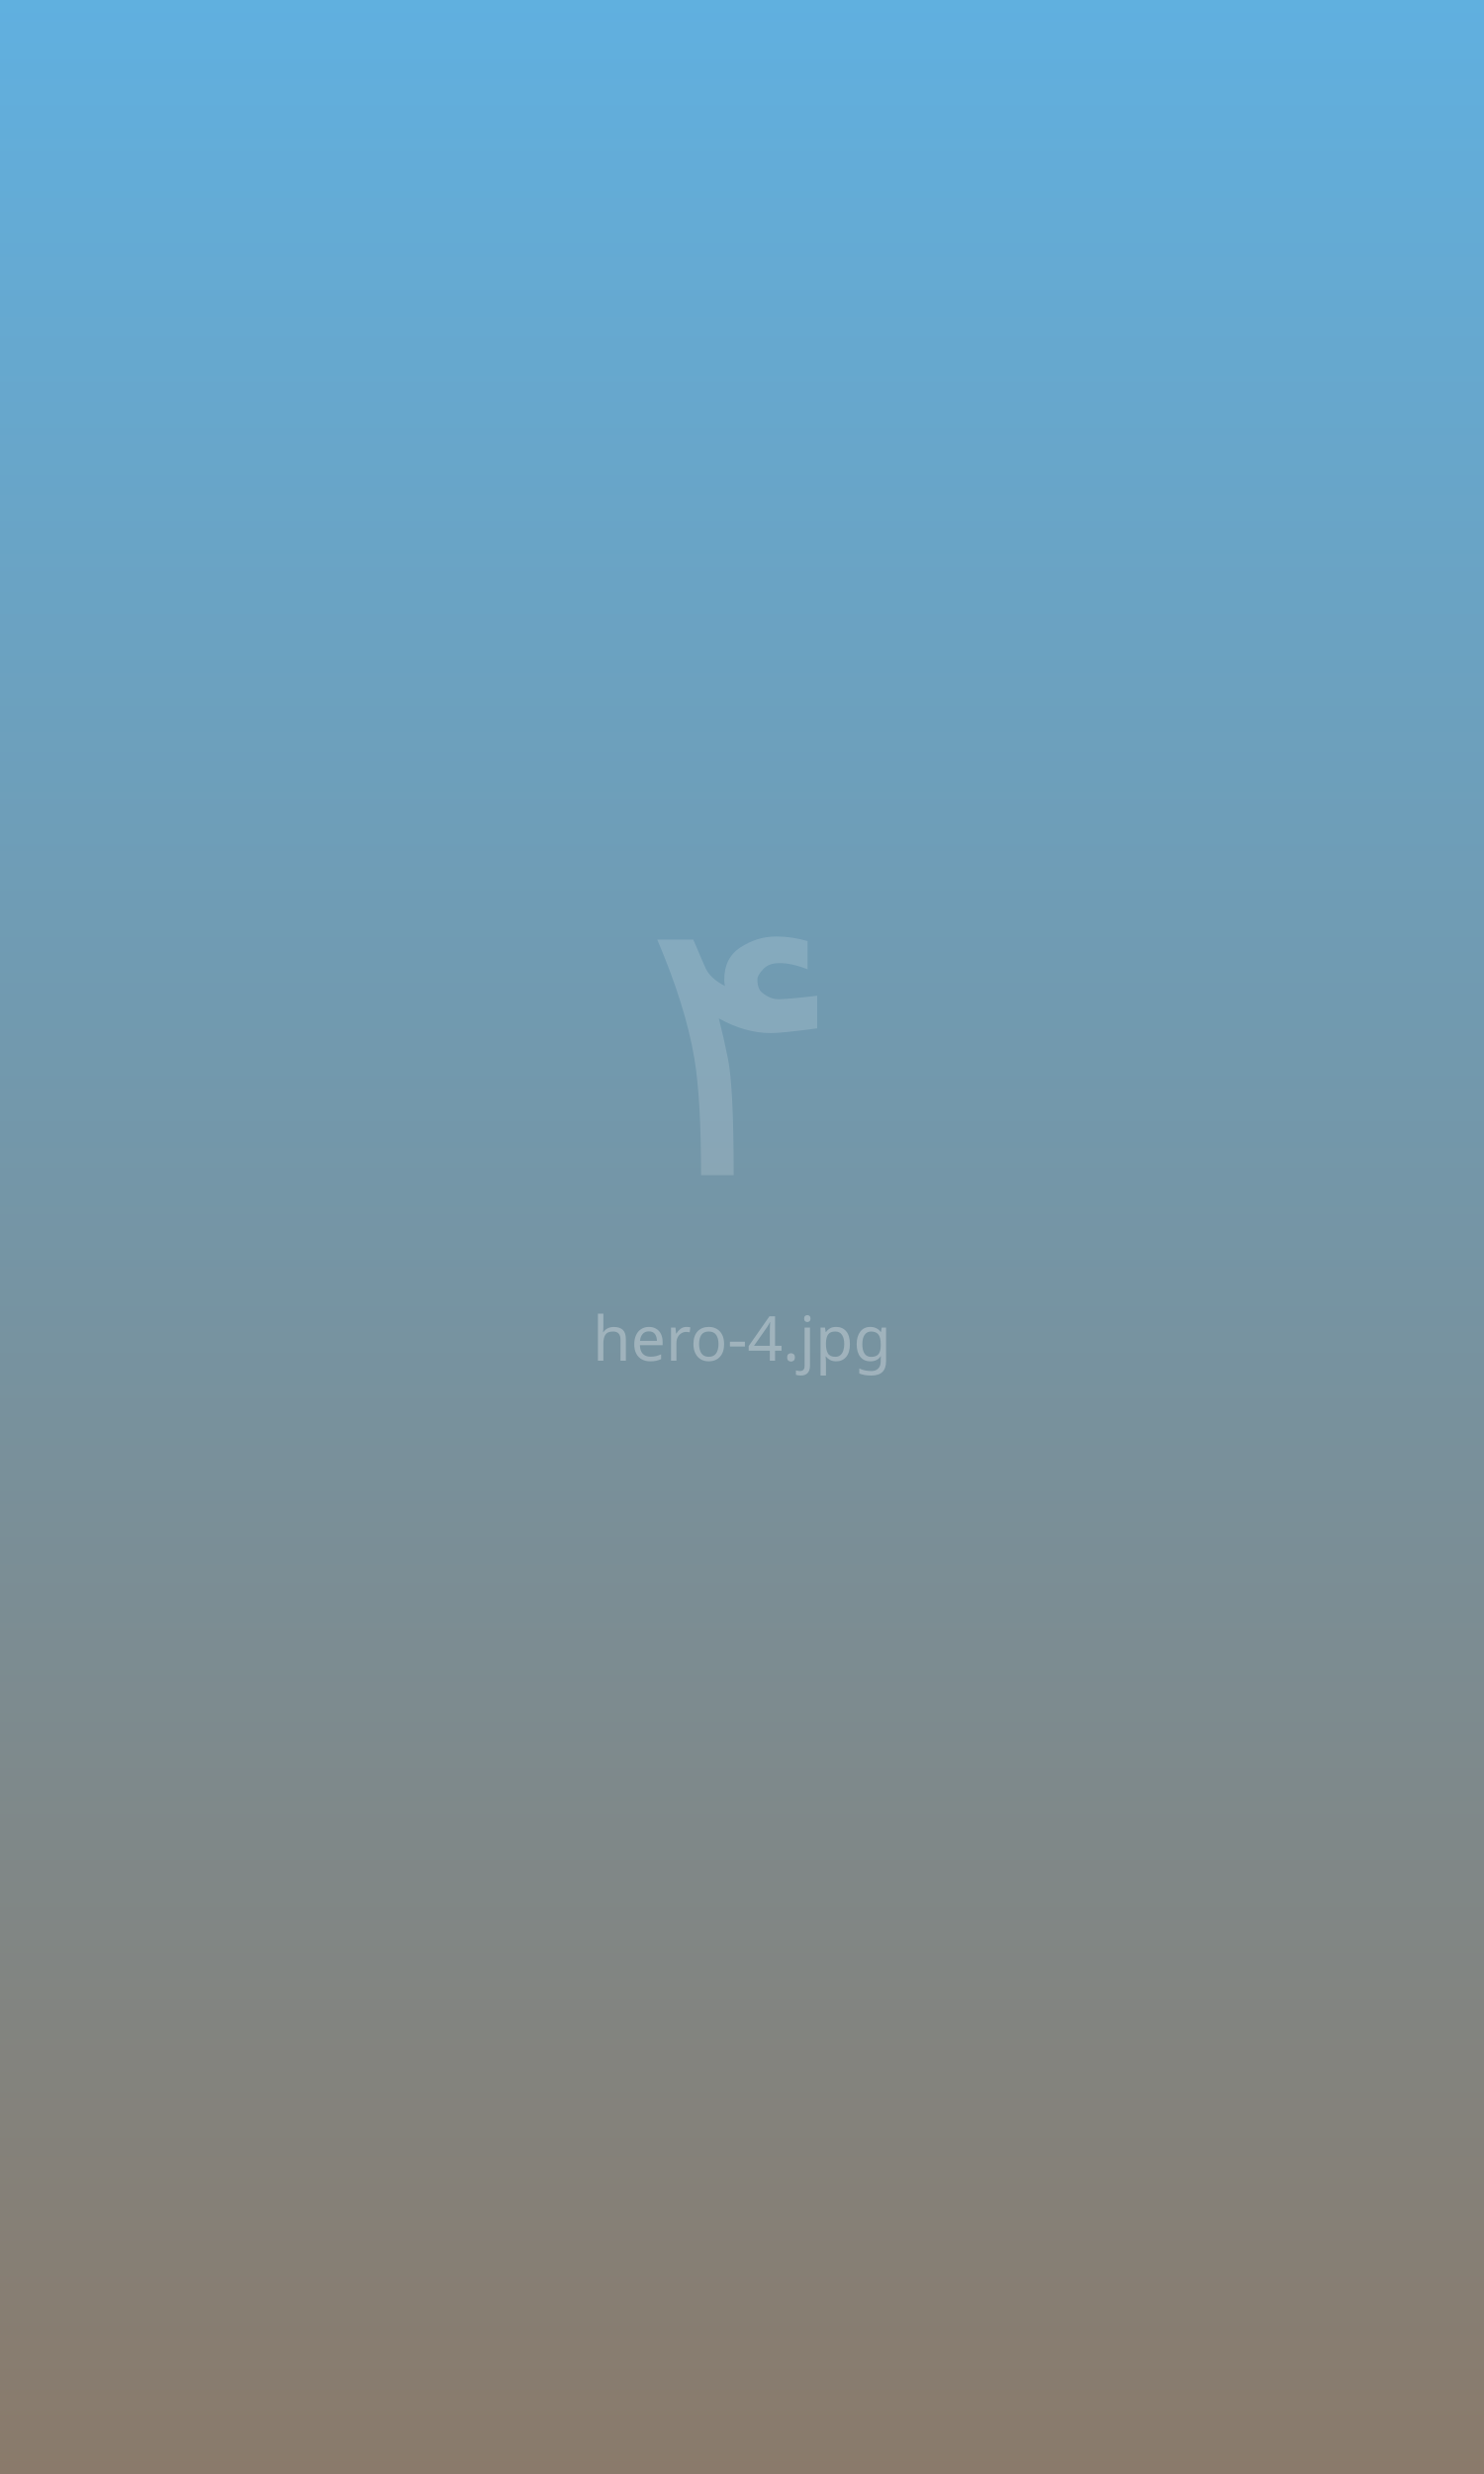
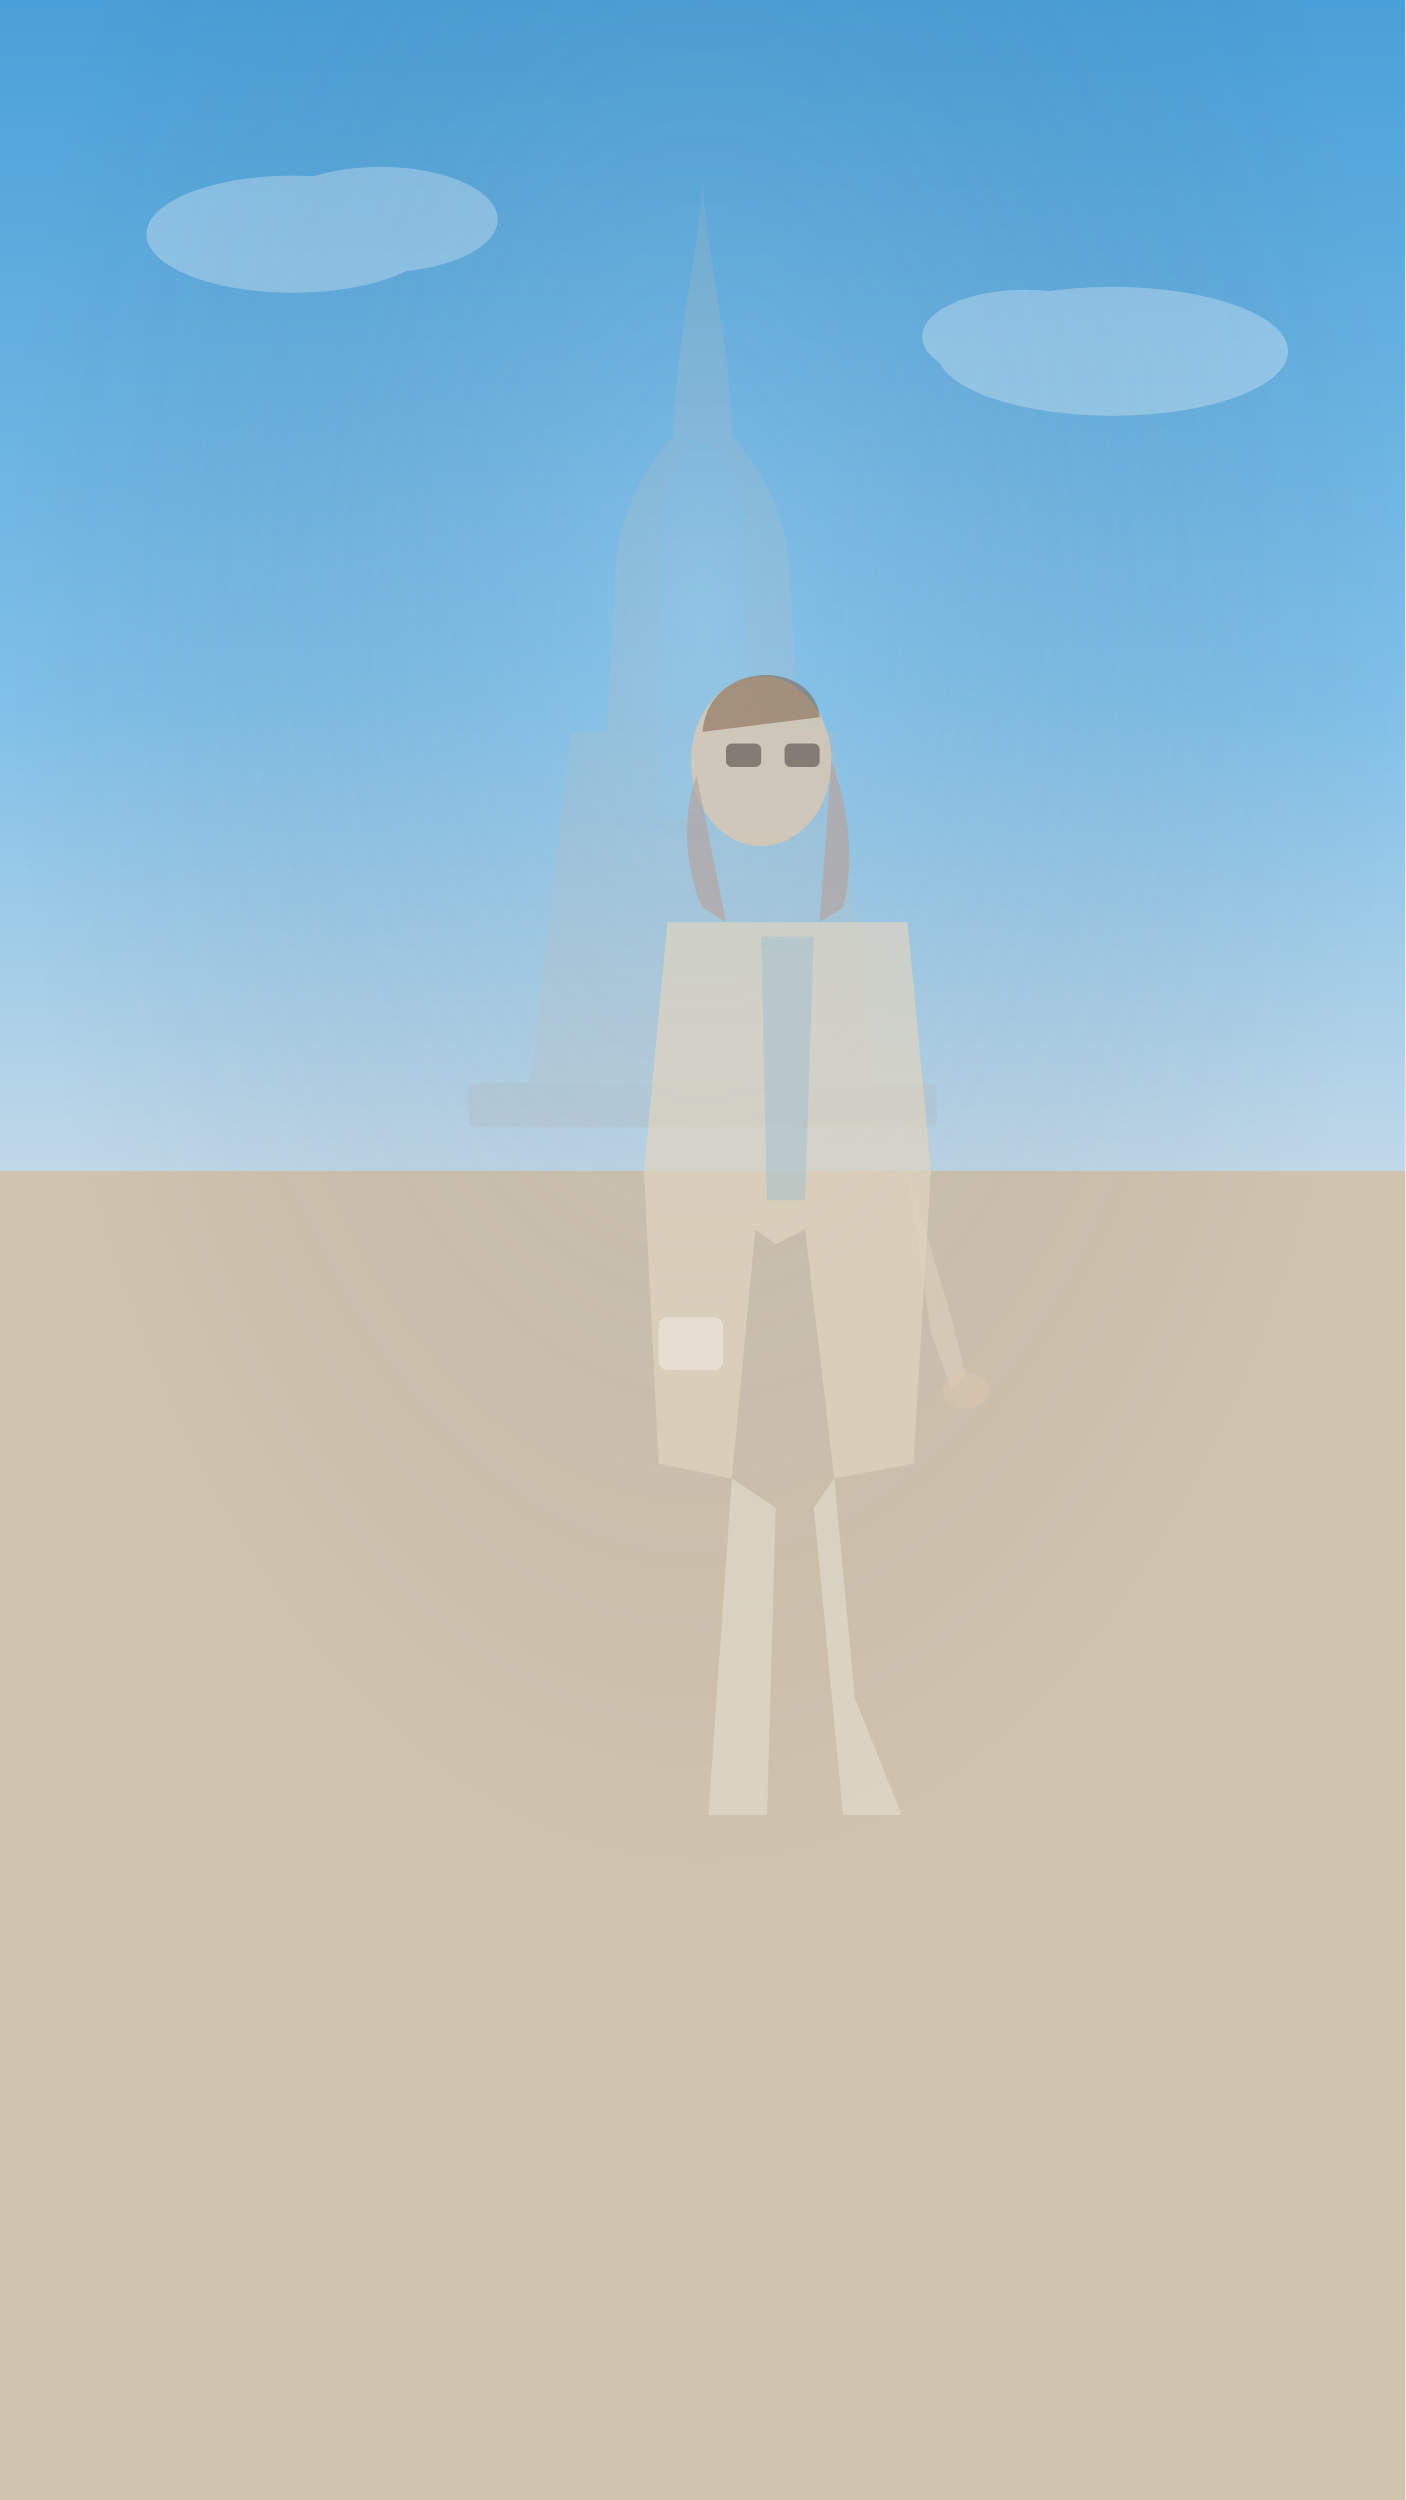
- <svg xmlns="http://www.w3.org/2000/svg" width="480" height="800" viewBox="0 0 480 800">
+ <svg xmlns="http://www.w3.org/2000/svg" width="480" height="854" viewBox="0 0 480 854">
  <defs>
-     <linearGradient id="bg" x1="0" y1="0" x2="0" y2="1">
-       <stop offset="0%" stop-color="#60B0E0" />
-       <stop offset="100%" stop-color="#8A7A6A" />
+     <linearGradient id="sky4" x1="0" y1="0" x2="0" y2="1">
+       <stop offset="0%" stop-color="#4AA0D8" />
+       <stop offset="60%" stop-color="#80C0E8" />
+       <stop offset="100%" stop-color="#C0D8E8" />
    </linearGradient>
+     <radialGradient id="glow4" cx="0.5" cy="0.25" r="0.5">
+       <stop offset="0%" stop-color="rgba(200,230,255,0.15)" />
+       <stop offset="100%" stop-color="rgba(0,0,0,0)" />
+     </radialGradient>
  </defs>
-   <rect width="480" height="800" fill="url(#bg)" />
-   <text x="240" y="380" font-family="sans-serif" font-size="120" fill="rgba(255,255,255,0.15)" text-anchor="middle">۴</text>
-   <text x="240" y="440" font-family="sans-serif" font-size="20" fill="rgba(255,255,255,0.3)" text-anchor="middle">hero-4.jpg</text>
+   <rect width="480" height="400" fill="url(#sky4)" />
+   <rect y="400" width="480" height="454" fill="#D0C4B0" />
+   <g opacity="0.3">
+     <ellipse cx="100" cy="80" rx="50" ry="20" fill="#fff" />
+     <ellipse cx="130" cy="75" rx="40" ry="18" fill="#fff" />
+     <ellipse cx="380" cy="120" rx="60" ry="22" fill="#fff" />
+     <ellipse cx="350" cy="115" rx="35" ry="16" fill="#fff" />
+   </g>
+   <g opacity="0.2">
+     <path d="M220,380 L230,150 C230,120 240,80 240,60 L240,40 L240,60 C240,80 250,120 250,150 L260,380 Z" fill="#C8C0B0" />
+     <path d="M200,380 L210,200 C210,160 240,140 240,140 C240,140 270,160 270,200 L280,380 Z" fill="#C8C0B0" />
+     <path d="M225,180 L225,280 L255,280 L255,180 C255,160 240,150 240,150 C240,150 225,160 225,180 Z" fill="#A0C8E0" opacity="0.4" />
+     <path d="M180,380 L195,250 L210,250 L200,380 Z" fill="#C8C0B0" />
+     <path d="M300,380 L285,250 L270,250 L280,380 Z" fill="#C8C0B0" />
+     <rect x="160" y="370" width="160" height="15" rx="2" fill="#B8B0A0" />
+   </g>
+   <rect width="480" height="854" fill="url(#glow4)" />
+   <g transform="translate(270,440)">
+     <ellipse cx="-10" cy="-180" rx="24" ry="29" fill="#DCC8B0" opacity="0.8" />
+     <path d="M-30,-190 C-28,-215 8,-215 10,-195" fill="#7A5A40" opacity="0.5" />
+     <path d="M-32,-175 C-38,-160 -35,-140 -30,-130 L-22,-125" fill="#B8A098" opacity="0.6" />
+     <path d="M14,-180 C20,-165 22,-145 18,-130 L10,-125" fill="#B8A098" opacity="0.6" />
+     <rect x="-22" y="-186" width="12" height="8" rx="2" fill="#3A3030" opacity="0.5" />
+     <rect x="-2" y="-186" width="12" height="8" rx="2" fill="#3A3030" opacity="0.5" />
+     <path d="M-42,-125 L-50,-40 L-45,60 L-20,65 L-12,-20 L-5,-15 L5,-20 L15,65 L42,60 L48,-40 L40,-125 Z" fill="#E0D4C0" opacity="0.7" />
+     <path d="M-10,-120 L-8,-30 L5,-30 L8,-120 Z" fill="#8AB8D0" opacity="0.35" />
+     <path d="M-20,65 L-28,180 L-8,180 L-5,75 Z" fill="#E8E0D0" opacity="0.55" />
+     <path d="M15,65 L22,140 L38,180 L18,180 L8,75 Z" fill="#E8E0D0" opacity="0.55" />
+     <rect x="-45" y="10" width="22" height="18" rx="3" fill="#F0E8E0" opacity="0.6" />
+     <path d="M40,-40 L55,10 L60,30 L55,35 L48,15 Z" fill="#E0D4C0" opacity="0.5" />
+     <ellipse cx="60" cy="35" rx="8" ry="6" fill="#DCC8B0" opacity="0.5" />
+   </g>
</svg>
